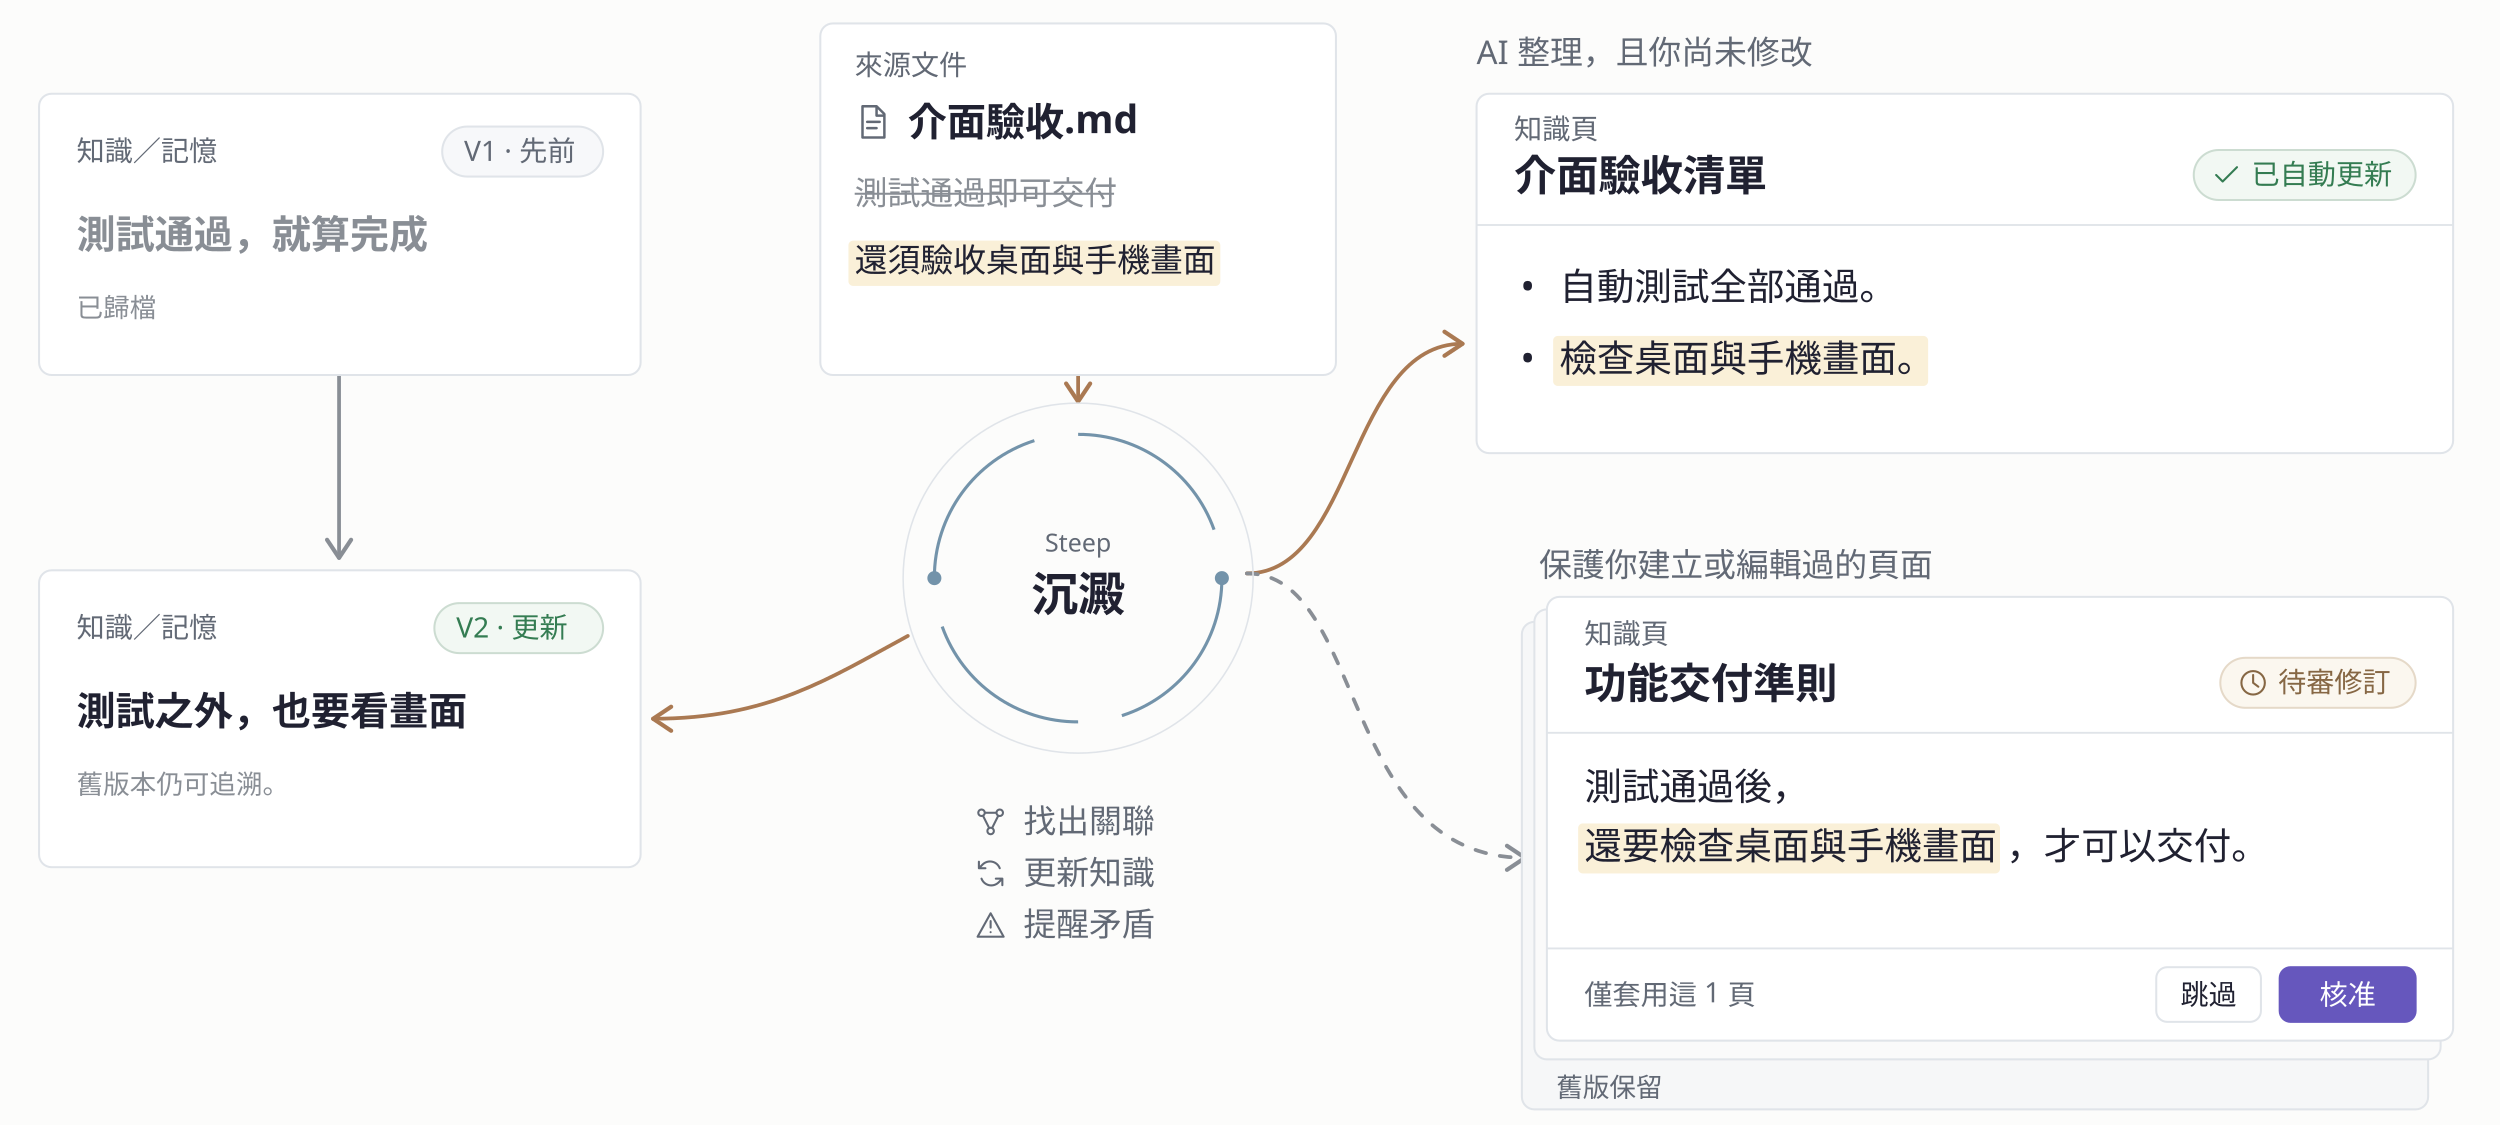
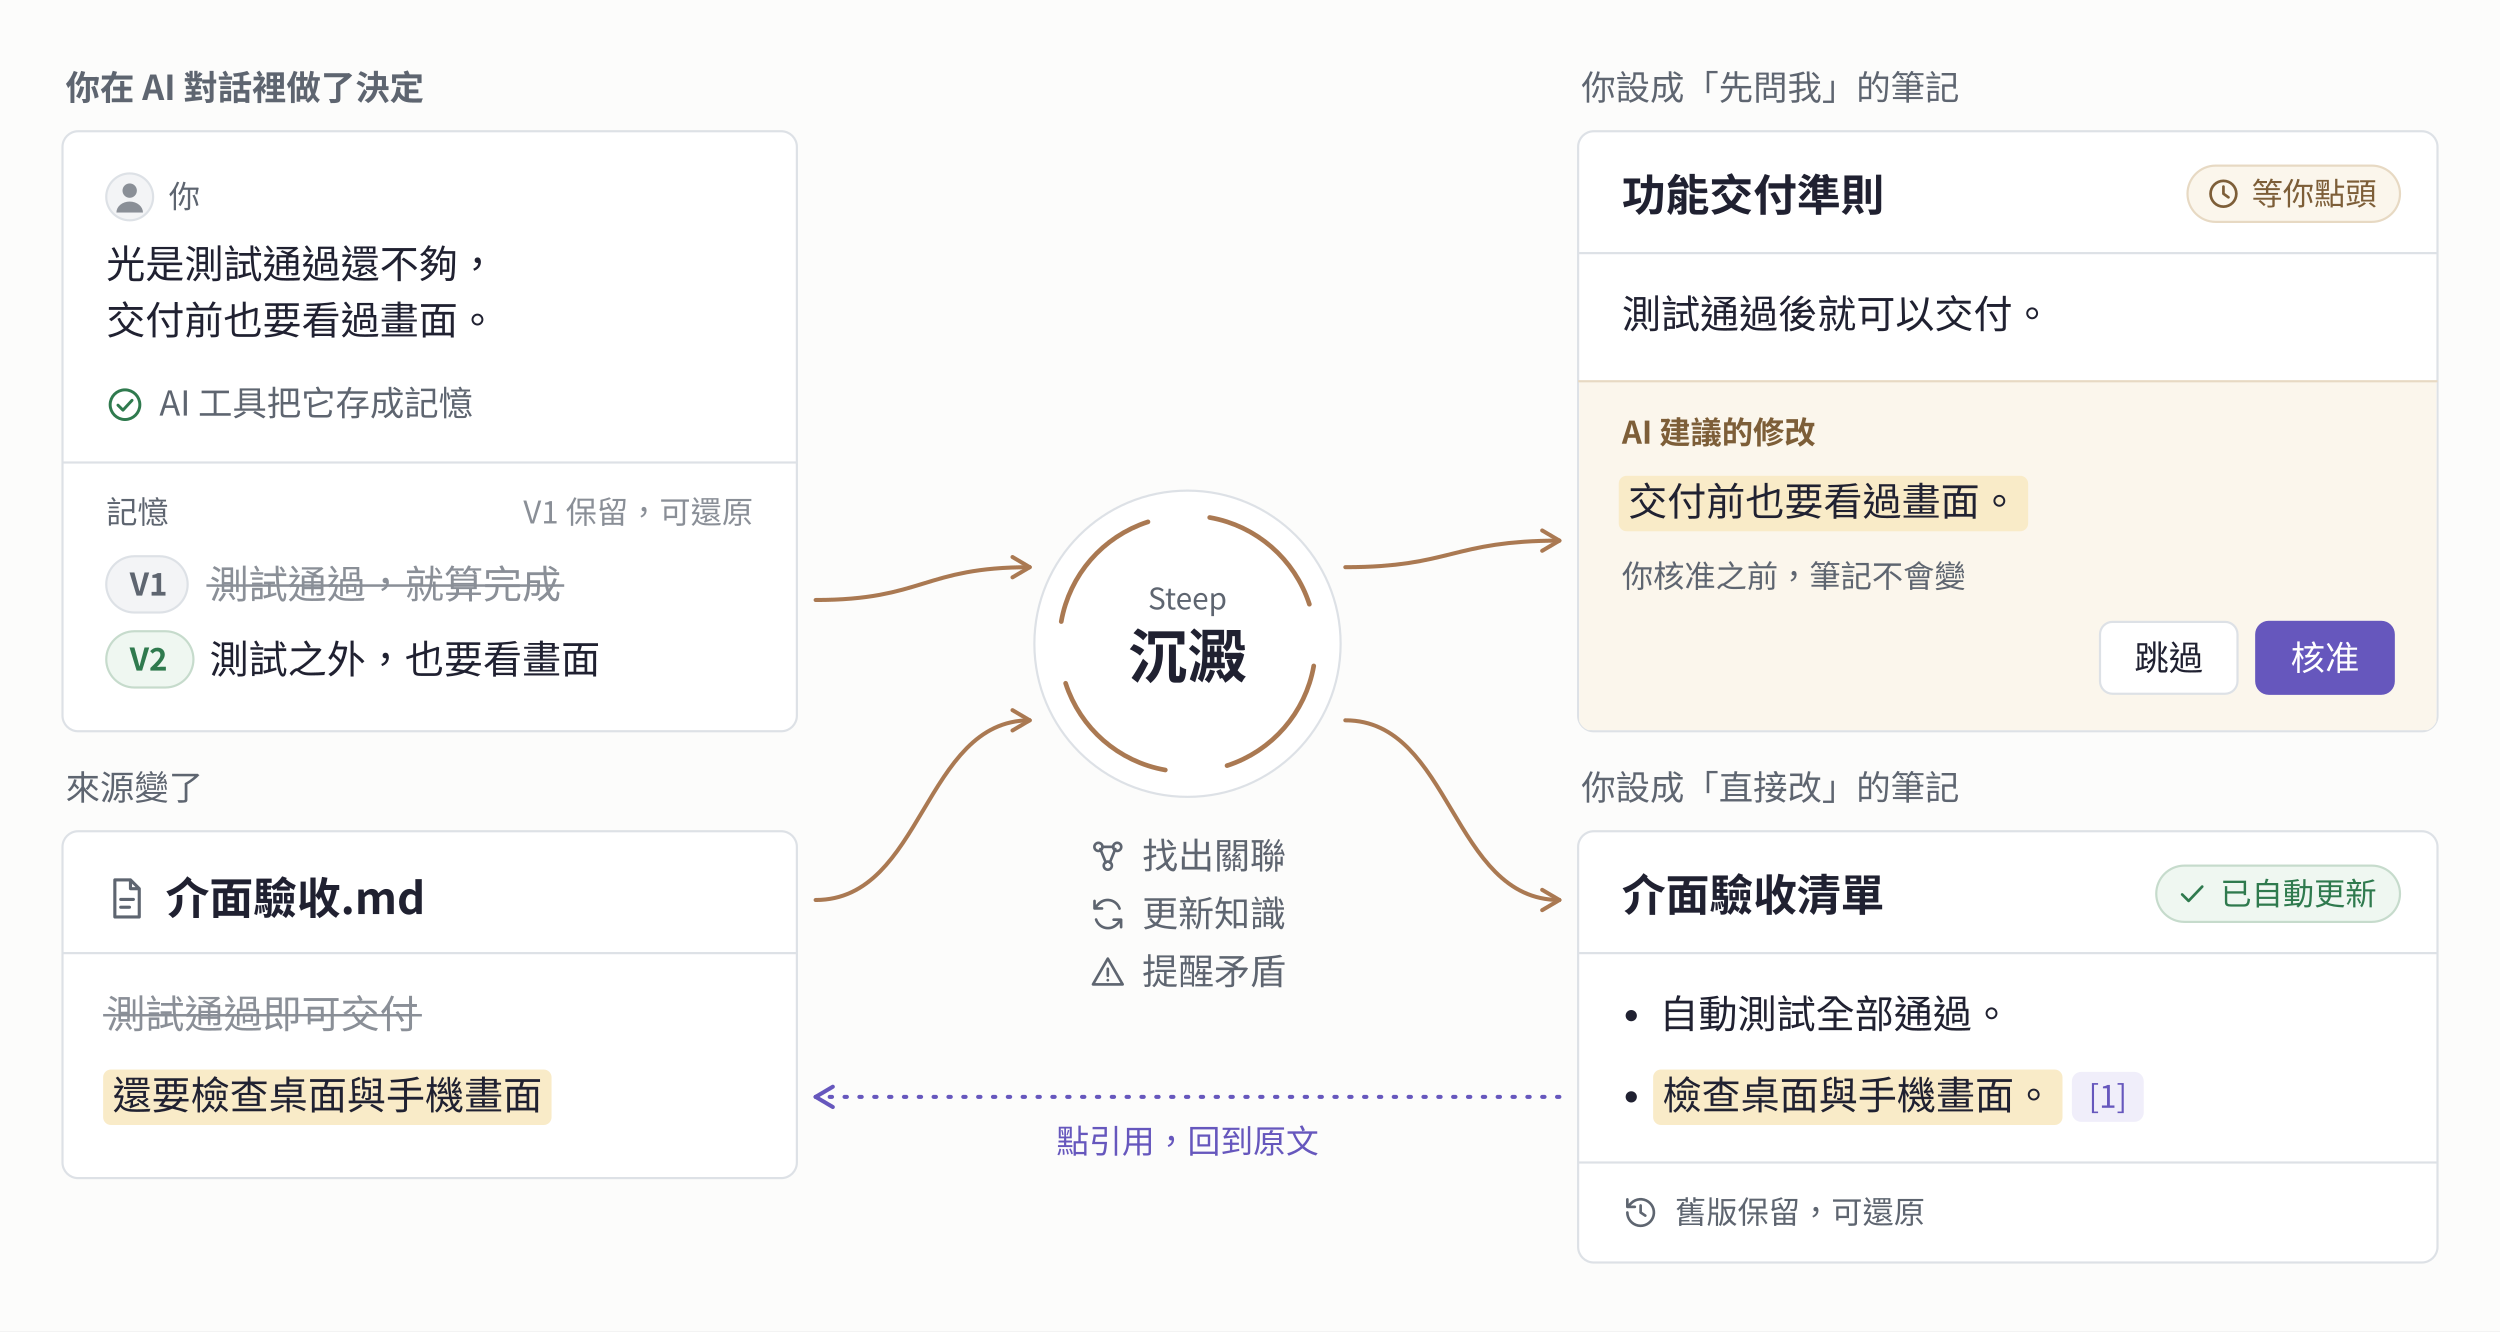
- <svg xmlns="http://www.w3.org/2000/svg" width="4800" height="2160" viewBox="0 0 1600 720" role="img" aria-labelledby="title desc">
-   <defs>
-     <marker id="warm" viewBox="0 0 10 10" refX="8" refY="5" markerWidth="8" markerHeight="8" orient="auto-start-reverse">
-       <path d="m2 1 6 4-6 4" fill="none" stroke="#AA7952" stroke-width="1.4" stroke-linecap="round" stroke-linejoin="round" />
-     </marker>
-     <marker id="gray" viewBox="0 0 10 10" refX="8" refY="5" markerWidth="8" markerHeight="8" orient="auto-start-reverse">
-       <path d="m2 1 6 4-6 4" fill="none" stroke="#898E95" stroke-width="1.4" stroke-linecap="round" stroke-linejoin="round" />
-     </marker>
-   </defs>
-   <rect width="1600" height="720" fill="#FCFCFB" />
-   <path d="M217 240V357" fill="none" stroke="#898E95" stroke-width="2.4" stroke-linecap="round" marker-end="url(#gray)" />
-   <path d="M581 407 C531 434 492 460 418 460" fill="none" stroke="#AA7952" stroke-width="2.4" stroke-linecap="round" marker-end="url(#warm)" />
-   <path d="M690 240V257" fill="none" stroke="#AA7952" stroke-width="2.4" stroke-linecap="round" marker-end="url(#warm)" />
-   <path d="M798 367 C867 367 863 220 936 220" fill="none" stroke="#AA7952" stroke-width="2.4" stroke-linecap="round" marker-end="url(#warm)" />
-   <path d="M798 367 C874 367 857 549 976 549" fill="none" stroke="#898E95" stroke-width="2.4" stroke-linecap="round" stroke-dasharray="7 9" marker-end="url(#gray)" />
-   <rect x="25" y="60" width="385" height="180" rx="8" fill="#FFFFFF" stroke="#E0E4E9" stroke-width="1.3" />
-   <text x="49" y="103" font-family="Instrument Sans, PingFang TC" font-size="18" font-weight="400" fill="#626975" text-anchor="start">知識／記憶</text>
-   <rect x="283" y="81" width="103" height="32" rx="16" fill="#F7F8FA" stroke="#E0E4E9" stroke-width="1.3" />
-   <text x="297" y="103" font-family="Instrument Sans, PingFang TC" font-size="18" font-weight="500" fill="#626975" text-anchor="start">V1 · 先前</text>
-   <text x="49" y="159" font-family="Instrument Sans, PingFang TC" font-size="25" font-weight="600" fill="#898E95" text-anchor="start">測試通過，就算完成</text>
-   <text x="49" y="203" font-family="Instrument Sans, PingFang TC" font-size="17" font-weight="400" fill="#898E95" text-anchor="start">已歸檔</text>
-   <rect x="25" y="365" width="385" height="190" rx="8" fill="#FFFFFF" stroke="#E0E4E9" stroke-width="1.3" />
-   <text x="49" y="408" font-family="Instrument Sans, PingFang TC" font-size="18" font-weight="400" fill="#626975" text-anchor="start">知識／記憶</text>
-   <rect x="278" y="386" width="108" height="32" rx="16" fill="#F2F8F3" stroke="#CCDCD1" stroke-width="1.3" />
-   <text x="292" y="408" font-family="Instrument Sans, PingFang TC" font-size="18" font-weight="500" fill="#347C52" text-anchor="start">V2 · 更新</text>
-   <text x="49" y="464" font-family="Instrument Sans, PingFang TC" font-size="25" font-weight="600" fill="#202131" text-anchor="start">測試之外，也要看畫面</text>
-   <text x="49" y="508" font-family="Instrument Sans, PingFang TC" font-size="17" font-weight="400" fill="#898E95" text-anchor="start">舊版本仍可追溯。</text>
-   <rect x="525" y="15" width="330" height="225" rx="8" fill="#FFFFFF" stroke="#E0E4E9" stroke-width="1.3" />
-   <text x="547" y="48" font-family="Instrument Sans, PingFang TC" font-size="18" font-weight="400" fill="#626975" text-anchor="start">來源文件</text>
-   <g transform="translate(547 66) scale(1)" fill="none" stroke="#626975" color="#626975" stroke-width="1.6" stroke-linecap="round" stroke-linejoin="round">
-     <path d="M5 2h9l5 5v15H5z M14 2v6h5 M8 12h8 M8 16h6" />
+ <svg xmlns="http://www.w3.org/2000/svg" width="1600" height="852" viewBox="0 0 1600 852" role="img" aria-labelledby="t d">
+   <rect width="1600" height="852" fill="#FCFCFB" />
+   <text x="42" y="64" font-family="'Instrument Sans','Noto Sans CJK TC','Noto Sans TC','PingFang TC',sans-serif" font-size="22" font-weight="600" fill="#5E6570">你在 AI 對話裡做了決定</text>
+   <text x="1012" y="64" font-family="'Instrument Sans','Noto Sans CJK TC','Noto Sans TC','PingFang TC',sans-serif" font-size="22" font-weight="500" fill="#5E6570">你設成「先問我」的筆記</text>
+   <text x="42" y="512" font-family="'Instrument Sans','Noto Sans CJK TC','Noto Sans TC','PingFang TC',sans-serif" font-size="22" font-weight="500" fill="#5E6570">來源變了</text>
+   <text x="1012" y="512" font-family="'Instrument Sans','Noto Sans CJK TC','Noto Sans TC','PingFang TC',sans-serif" font-size="22" font-weight="500" fill="#5E6570">你設成「直接改」的筆記</text>
+   <path d="M522 384 C591 384 591 363 659 363" fill="none" stroke="#AA7952" stroke-width="2.6" stroke-linecap="round" />
+   <path d="M-11 -6.5 0 0-11 6.5" transform="translate(659 363) rotate(0.0)" fill="none" stroke="#AA7952" stroke-width="2.6" stroke-linecap="round" stroke-linejoin="round" />
+   <path d="M861 363 C929 363 929 346 998 346" fill="none" stroke="#AA7952" stroke-width="2.6" stroke-linecap="round" />
+   <path d="M-11 -6.5 0 0-11 6.5" transform="translate(998 346) rotate(0.0)" fill="none" stroke="#AA7952" stroke-width="2.6" stroke-linecap="round" stroke-linejoin="round" />
+   <path d="M522 576 C591 576 591 461 659 461" fill="none" stroke="#AA7952" stroke-width="2.6" stroke-linecap="round" />
+   <path d="M-11 -6.5 0 0-11 6.5" transform="translate(659 461) rotate(0.0)" fill="none" stroke="#AA7952" stroke-width="2.6" stroke-linecap="round" stroke-linejoin="round" />
+   <path d="M861 461 C929 461 929 576 998 576" fill="none" stroke="#AA7952" stroke-width="2.6" stroke-linecap="round" />
+   <path d="M-11 -6.5 0 0-11 6.5" transform="translate(998 576) rotate(0.0)" fill="none" stroke="#AA7952" stroke-width="2.6" stroke-linecap="round" stroke-linejoin="round" />
+   <circle cx="760" cy="412" r="98" fill="#FFFFFF" stroke="#DDE1E6" stroke-width="1.4" />
+   <path d="M774.2 331.2A82 82 0 0 1 838.0 386.7" fill="none" stroke="#AA7952" stroke-width="3" stroke-linecap="round" />
+   <path d="M840.8 426.2A82 82 0 0 1 785.3 490.0" fill="none" stroke="#AA7952" stroke-width="3" stroke-linecap="round" />
+   <path d="M745.8 492.8A82 82 0 0 1 682.0 437.3" fill="none" stroke="#AA7952" stroke-width="3" stroke-linecap="round" />
+   <path d="M679.2 397.8A82 82 0 0 1 734.7 334.0" fill="none" stroke="#AA7952" stroke-width="3" stroke-linecap="round" />
+   <text x="760" y="390" font-family="'Instrument Sans','Noto Sans CJK TC','Noto Sans TC','PingFang TC',sans-serif" font-size="19" font-weight="400" fill="#5E6570" text-anchor="middle">Steep</text>
+   <text x="760" y="434" font-family="'Instrument Sans','Noto Sans CJK TC','Noto Sans TC','PingFang TC',sans-serif" font-size="38" font-weight="600" fill="#202131" text-anchor="middle">沉澱</text>
+   <g transform="translate(697 536) scale(1)" fill="none" stroke="#5E6570" color="#5E6570" stroke-width="1.7" stroke-linecap="round" stroke-linejoin="round">
+     <path d="M7.2 7.4 10.7 16 M16.8 7.4 13.3 16 M8.5 6h7" />
+     <circle cx="6" cy="6" r="2.6" />
+     <circle cx="18" cy="6" r="2.6" />
+     <circle cx="12" cy="18" r="2.6" />
  </g>
-   <text x="581" y="87" font-family="Instrument Sans, PingFang TC" font-size="25" font-weight="600" fill="#202131" text-anchor="start">介面驗收.md</text>
-   <text x="547" y="131" font-family="Instrument Sans, PingFang TC" font-size="21" font-weight="400" fill="#898E95" text-anchor="start">測試通過即可交付</text>
-   <path d="M547 124H713" stroke="#898E95" stroke-width="1.3" />
-   <rect x="543" y="154" width="238" height="29" rx="3" fill="#FAF0D8" stroke="none" stroke-width="1.3" />
-   <text x="547" y="174" font-family="Instrument Sans, PingFang TC" font-size="21" font-weight="400" fill="#202131" text-anchor="start">還須驗收桌面與手機畫面</text>
-   <circle cx="690" cy="370" r="112" fill="none" stroke="#E0E4E9" stroke-width="1" />
-   <path d="M690 278A92 92 0 0 1 777 339" fill="none" stroke="#7393AA" stroke-width="2" />
-   <path d="M782 370A92 92 0 0 1 718 458" fill="none" stroke="#7393AA" stroke-width="2" />
-   <path d="M690 462A92 92 0 0 1 603 401" fill="none" stroke="#7393AA" stroke-width="2" />
-   <path d="M598 370A92 92 0 0 1 662 282" fill="none" stroke="#7393AA" stroke-width="2" />
-   <circle cx="598" cy="370" r="4.5" fill="#7393AA" />
-   <circle cx="782" cy="370" r="4.5" fill="#7393AA" />
-   <text x="690" y="353" font-family="Instrument Sans, PingFang TC" font-size="16" font-weight="400" fill="#626975" text-anchor="middle">Steep</text>
-   <text x="690" y="391" font-family="Instrument Sans, PingFang TC" font-size="30" font-weight="600" fill="#202131" text-anchor="middle">沉澱</text>
-   <g transform="translate(624 516) scale(0.8333333)" fill="none" stroke="#626975" color="#626975" stroke-width="1.6" stroke-linecap="round" stroke-linejoin="round">
-     <path d="m5 5 14 0-7 14z" />
-     <circle cx="5" cy="5" r="2.5" fill="#FCFCFB" />
-     <circle cx="19" cy="5" r="2.5" fill="#FCFCFB" />
-     <circle cx="12" cy="19" r="2.5" fill="#FCFCFB" />
+   <text x="731" y="556" font-family="'Instrument Sans','Noto Sans CJK TC','Noto Sans TC','PingFang TC',sans-serif" font-size="23" font-weight="400" fill="#5E6570">找出關聯</text>
+   <g transform="translate(697 573) scale(1)" fill="none" stroke="#5E6570" color="#5E6570" stroke-width="1.7" stroke-linecap="round" stroke-linejoin="round">
+     <path d="M19.5 8.5a8 8 0 0 0-13.6-2.8L3.5 8.4 M3.5 3.6v4.8h4.8 M4.5 15.5a8 8 0 0 0 13.6 2.8l2.4-2.7 M20.5 20.4v-4.8h-4.8" />
  </g>
-   <text x="655" y="533" font-family="Instrument Sans, PingFang TC" font-size="21" font-weight="400" fill="#626975" text-anchor="start">找出關聯</text>
-   <g transform="translate(624 549) scale(0.8333333)" fill="none" stroke="#626975" color="#626975" stroke-width="1.6" stroke-linecap="round" stroke-linejoin="round">
-     <path d="M19 8a8 8 0 0 0-13-3L3 8m0-5v5h5 M5 16a8 8 0 0 0 13 3l3-3m0 5v-5h-5" />
+   <text x="731" y="593" font-family="'Instrument Sans','Noto Sans CJK TC','Noto Sans TC','PingFang TC',sans-serif" font-size="23" font-weight="400" fill="#5E6570">更新知識</text>
+   <g transform="translate(697 610) scale(1)" fill="none" stroke="#5E6570" color="#5E6570" stroke-width="1.7" stroke-linecap="round" stroke-linejoin="round">
+     <path d="M12 3.5 21.5 20h-19z M12 10v4.5" />
+     <circle cx="12" cy="17.3" r=".9" fill="currentColor" stroke="none" />
  </g>
-   <text x="655" y="566" font-family="Instrument Sans, PingFang TC" font-size="21" font-weight="400" fill="#626975" text-anchor="start">更新知識</text>
-   <g transform="translate(624 582) scale(0.8333333)" fill="none" stroke="#626975" color="#626975" stroke-width="1.6" stroke-linecap="round" stroke-linejoin="round">
-     <path d="m12 3 10 18H2z M12 9v5" />
-     <circle cx="12" cy="17.5" r=".8" fill="currentColor" stroke="none" />
+   <text x="731" y="630" font-family="'Instrument Sans','Noto Sans CJK TC','Noto Sans TC','PingFang TC',sans-serif" font-size="23" font-weight="400" fill="#5E6570">提醒矛盾</text>
+   <rect x="40" y="84" width="470" height="384" rx="10" fill="#FFFFFF" stroke="#DDE1E6" stroke-width="1.4" />
+   <circle cx="83" cy="126" r="15" fill="#F3F4F6" stroke="#DDE1E6" stroke-width="1.4" />
+   <circle cx="83" cy="122" r="4.6" fill="#8A8F97" />
+   <path d="M74.5 136a8.5 7 0 0 1 17 0" fill="#8A8F97" />
+   <text x="108" y="133" font-family="'Instrument Sans','Noto Sans CJK TC','Noto Sans TC','PingFang TC',sans-serif" font-size="20" font-weight="500" fill="#5E6570">你</text>
+   <text x="68" y="178" font-family="'Instrument Sans','Noto Sans CJK TC','Noto Sans TC','PingFang TC',sans-serif" font-size="25" font-weight="400" fill="#202131">光是測試通過還不夠，</text>
+   <text x="68" y="214" font-family="'Instrument Sans','Noto Sans CJK TC','Noto Sans TC','PingFang TC',sans-serif" font-size="25" font-weight="400" fill="#202131">交付前也要看過畫面。</text>
+   <g transform="translate(68 247) scale(1)" fill="none" stroke="#2F7A4E" color="#2F7A4E" stroke-width="1.9" stroke-linecap="round" stroke-linejoin="round">
+     <circle cx="12" cy="12" r="9.5" />
+     <path d="m7.5 12.3 3.2 3.2 5.8-6.3" />
  </g>
-   <text x="655" y="599" font-family="Instrument Sans, PingFang TC" font-size="21" font-weight="400" fill="#626975" text-anchor="start">提醒矛盾</text>
-   <text x="945" y="41" font-family="Instrument Sans, PingFang TC" font-size="21" font-weight="500" fill="#626975" text-anchor="start">AI 整理，且你尚未修改</text>
-   <rect x="945" y="60" width="625" height="230" rx="8" fill="#FFFFFF" stroke="#E0E4E9" stroke-width="1.3" />
-   <text x="969" y="89" font-family="Instrument Sans, PingFang TC" font-size="18" font-weight="400" fill="#626975" text-anchor="start">知識頁</text>
-   <text x="969" y="122" font-family="Instrument Sans, PingFang TC" font-size="27" font-weight="600" fill="#202131" text-anchor="start">介面驗收清單</text>
-   <rect x="1404" y="96" width="142" height="32" rx="16" fill="#F2F8F3" stroke="#CCDCD1" stroke-width="1.3" />
-   <g transform="translate(1415 102) scale(0.8333333)" fill="none" stroke="#347C52" color="#347C52" stroke-width="1.6" stroke-linecap="round" stroke-linejoin="round">
-     <path d="m4 12 5 5L20 6" />
+   <text x="102" y="266" font-family="'Instrument Sans','Noto Sans CJK TC','Noto Sans TC','PingFang TC',sans-serif" font-size="22" font-weight="400" fill="#5E6570">AI 工具把它存成記憶</text>
+   <path d="M40 296H510" fill="none" stroke="#DDE1E6" stroke-width="1.4" />
+   <text x="68" y="335" font-family="'Instrument Sans','Noto Sans CJK TC','Noto Sans TC','PingFang TC',sans-serif" font-size="20" font-weight="500" fill="#5E6570">記憶</text>
+   <text x="482" y="335" font-family="'Instrument Sans','Noto Sans CJK TC','Noto Sans TC','PingFang TC',sans-serif" font-size="20" font-weight="400" fill="#8A8F97" text-anchor="end">V1 保留，可還原</text>
+   <rect x="68" y="356" width="52.1" height="36" rx="18" fill="#F3F4F6" stroke="#DDE1E6" stroke-width="1.4" />
+   <text x="83" y="381.2" font-family="'Instrument Sans','Noto Sans CJK TC','Noto Sans TC','PingFang TC',sans-serif" font-size="20" font-weight="600" fill="#5E6570">V1</text>
+   <text x="134.1" y="383" font-family="'Instrument Sans','Noto Sans CJK TC','Noto Sans TC','PingFang TC',sans-serif" font-size="25" font-weight="400" fill="#8A8F97">測試通過，就算完成</text>
+   <path d="M132.1 374.75H361.1" stroke="#8A8F97" stroke-width="1.6" />
+   <rect x="68" y="404" width="55.8" height="36" rx="18" fill="#EFF7F1" stroke="#C6DBCC" stroke-width="1.4" />
+   <text x="83" y="429.2" font-family="'Instrument Sans','Noto Sans CJK TC','Noto Sans TC','PingFang TC',sans-serif" font-size="20" font-weight="600" fill="#2F7A4E">V2</text>
+   <text x="134.1" y="431" font-family="'Instrument Sans','Noto Sans CJK TC','Noto Sans TC','PingFang TC',sans-serif" font-size="25" font-weight="500" fill="#202131">測試之外，也要看畫面</text>
+   <clipPath id="cb">
+     <rect x="1010" y="84" width="550" height="384" rx="10" />
+   </clipPath>
+   <rect x="1010" y="84" width="550" height="384" rx="10" fill="#FFFFFF" stroke="#DDE1E6" stroke-width="1.4" />
+   <text x="1038" y="135" font-family="'Instrument Sans','Noto Sans CJK TC','Noto Sans TC','PingFang TC',sans-serif" font-size="28" font-weight="600" fill="#202131">功能交付準則</text>
+   <rect x="1400" y="106" width="136" height="36" rx="18" fill="#FBF6EC" stroke="#E7D9C3" stroke-width="1.4" />
+   <g transform="translate(1412 113) scale(0.916667)" fill="none" stroke="#7D5E38" color="#7D5E38" stroke-width="1.9" stroke-linecap="round" stroke-linejoin="round">
+     <circle cx="12" cy="12" r="9" />
+     <path d="M12 7v5l3.5 2.5" />
  </g>
-   <text x="1441" y="118" font-family="Instrument Sans, PingFang TC" font-size="18" font-weight="500" fill="#347C52" text-anchor="start">已自動更新</text>
-   <path d="M945 144L1570 144" fill="none" stroke="#E0E4E9" stroke-width="1.2" />
-   <text x="973" y="192" font-family="Instrument Sans, PingFang TC" font-size="25" font-weight="400" fill="#202131" text-anchor="start">•</text>
-   <text x="998" y="192" font-family="Instrument Sans, PingFang TC" font-size="24" font-weight="400" fill="#202131" text-anchor="start">自動測試全部通過。</text>
-   <text x="973" y="238" font-family="Instrument Sans, PingFang TC" font-size="25" font-weight="400" fill="#202131" text-anchor="start">•</text>
-   <rect x="994" y="215" width="240" height="32" rx="3" fill="#FAF0D8" stroke="none" stroke-width="1.3" />
-   <text x="998" y="238" font-family="Instrument Sans, PingFang TC" font-size="24" font-weight="400" fill="#202131" text-anchor="start">檢查桌面與手機畫面。</text>
-   <text x="985" y="369" font-family="Instrument Sans, PingFang TC" font-size="21" font-weight="500" fill="#626975" text-anchor="start">保護你建立或編輯過的頁面</text>
-   <rect x="974" y="398" width="580" height="312" rx="8" fill="#F6F7F8" stroke="#E0E4E9" stroke-width="1.3" />
-   <rect x="982" y="390" width="580" height="288" rx="8" fill="#FAFAFA" stroke="#E0E4E9" stroke-width="1.3" />
-   <rect x="990" y="382" width="580" height="284" rx="8" fill="#FFFFFF" stroke="#E0E4E9" stroke-width="1.3" />
-   <text x="1014" y="412" font-family="Instrument Sans, PingFang TC" font-size="18" font-weight="400" fill="#626975" text-anchor="start">知識頁</text>
-   <text x="1014" y="447" font-family="Instrument Sans, PingFang TC" font-size="27" font-weight="600" fill="#202131" text-anchor="start">功能交付準則</text>
-   <rect x="1421" y="421" width="125" height="32" rx="16" fill="#FBF7EF" stroke="#E5D9C8" stroke-width="1.3" />
-   <g transform="translate(1432 427) scale(0.8333333)" fill="none" stroke="#866744" color="#866744" stroke-width="1.6" stroke-linecap="round" stroke-linejoin="round">
-     <circle cx="12" cy="12" r="9" />
-     <path d="M12 6v6l4 3" />
+   <text x="1441" y="131.2" font-family="'Instrument Sans','Noto Sans CJK TC','Noto Sans TC','PingFang TC',sans-serif" font-size="20" font-weight="500" fill="#7D5E38">等你點頭</text>
+   <path d="M1010 162H1560" fill="none" stroke="#DDE1E6" stroke-width="1.4" />
+   <text x="1038" y="210" font-family="'Instrument Sans','Noto Sans CJK TC','Noto Sans TC','PingFang TC',sans-serif" font-size="25" font-weight="400" fill="#202131">測試通過後就可以交付。</text>
+   <g clip-path="url(#cb)">
+     <rect x="1010.7" y="244" width="548.6" height="223.3" fill="#FBF6EC" />
  </g>
-   <text x="1458" y="443" font-family="Instrument Sans, PingFang TC" font-size="18" font-weight="500" fill="#866744" text-anchor="start">待審修訂</text>
-   <path d="M990 469L1570 469" fill="none" stroke="#E0E4E9" stroke-width="1.2" />
-   <text x="1014" y="512" font-family="Instrument Sans, PingFang TC" font-size="24" font-weight="400" fill="#202131" text-anchor="start">測試通過後，</text>
-   <rect x="1010" y="527" width="270" height="32" rx="3" fill="#FAF0D8" stroke="none" stroke-width="1.3" />
-   <text x="1014" y="550" font-family="Instrument Sans, PingFang TC" font-size="24" font-weight="400" fill="#202131" text-anchor="start">還要檢查桌面與手機畫面</text>
-   <text x="1284" y="550" font-family="Instrument Sans, PingFang TC" font-size="24" font-weight="400" fill="#202131" text-anchor="start">，才可以交付。</text>
-   <path d="M990 607L1570 607" fill="none" stroke="#E0E4E9" stroke-width="1.2" />
-   <text x="1014" y="643" font-family="Instrument Sans, PingFang TC" font-size="18" font-weight="500" fill="#626975" text-anchor="start">僅套用這 1 頁</text>
-   <rect x="1380" y="619" width="67" height="35" rx="7" fill="#FFFFFF" stroke="#E0E4E9" stroke-width="1.3" />
-   <text x="1413.5" y="643" font-family="Instrument Sans, PingFang TC" font-size="18" font-weight="500" fill="#202131" text-anchor="middle">跳過</text>
-   <rect x="1459" y="619" width="87" height="35" rx="7" fill="#6657BD" stroke="#6657BD" stroke-width="1.3" />
-   <text x="1502.5" y="643" font-family="Instrument Sans, PingFang TC" font-size="18" font-weight="500" fill="#FFFFFF" text-anchor="middle">核准</text>
-   <text x="996" y="702" font-family="Instrument Sans, PingFang TC" font-size="17" font-weight="400" fill="#626975" text-anchor="start">舊版保留</text>
+   <path d="M1010 244H1560" fill="none" stroke="#E7D9C3" stroke-width="1.4" />
+   <text x="1038" y="284" font-family="'Instrument Sans','Noto Sans CJK TC','Noto Sans TC','PingFang TC',sans-serif" font-size="20" font-weight="600" fill="#7D5E38">AI 建議的修改</text>
+   <rect x="1036" y="304.5" width="262" height="35.5" rx="5" fill="#F9EBC8" />
+   <text x="1042" y="330" font-family="'Instrument Sans','Noto Sans CJK TC','Noto Sans TC','PingFang TC',sans-serif" font-size="25" font-weight="400" fill="#202131">交付前也要看過畫面。</text>
+   <text x="1038" y="376" font-family="'Instrument Sans','Noto Sans CJK TC','Noto Sans TC','PingFang TC',sans-serif" font-size="20" font-weight="400" fill="#5E6570">你核准之前，筆記不會變</text>
+   <rect x="1444" y="398" width="88" height="46" rx="8" fill="#6657BD" stroke="#6657BD" stroke-width="1.4" />
+   <text x="1488" y="429" font-family="'Instrument Sans','Noto Sans CJK TC','Noto Sans TC','PingFang TC',sans-serif" font-size="22" font-weight="500" fill="#FFFFFF" text-anchor="middle">核准</text>
+   <rect x="1344" y="398" width="88" height="46" rx="8" fill="#FFFFFF" stroke="#DDE1E6" stroke-width="1.4" />
+   <text x="1388" y="429" font-family="'Instrument Sans','Noto Sans CJK TC','Noto Sans TC','PingFang TC',sans-serif" font-size="22" font-weight="500" fill="#202131" text-anchor="middle">跳過</text>
+   <rect x="40" y="532" width="470" height="222" rx="10" fill="#FFFFFF" stroke="#DDE1E6" stroke-width="1.4" />
+   <g transform="translate(66 560) scale(1.25)" fill="none" stroke="#5E6570" color="#5E6570" stroke-width="1.6" stroke-linecap="round" stroke-linejoin="round">
+     <path d="M6 2.5h8l4.5 4.5v14.5H6z M14 2.5V7h4.5 M9 12.5h6.5 M9 16.5h4.5" />
+   </g>
+   <text x="106" y="585" font-family="'Instrument Sans','Noto Sans CJK TC','Noto Sans TC','PingFang TC',sans-serif" font-size="28" font-weight="600" fill="#202131">介面驗收.md</text>
+   <path d="M40 610H510" fill="none" stroke="#DDE1E6" stroke-width="1.4" />
+   <text x="68" y="658" font-family="'Instrument Sans','Noto Sans CJK TC','Noto Sans TC','PingFang TC',sans-serif" font-size="25" font-weight="400" fill="#8A8F97">測試通過即可交付</text>
+   <path d="M66 649.75H270.0" stroke="#8A8F97" stroke-width="1.6" />
+   <rect x="66" y="684.5" width="287" height="35.5" rx="5" fill="#F9EBC8" />
+   <text x="72" y="710" font-family="'Instrument Sans','Noto Sans CJK TC','Noto Sans TC','PingFang TC',sans-serif" font-size="25" font-weight="400" fill="#202131">還要檢查桌面與手機畫面</text>
+   <rect x="1010" y="532" width="550" height="276" rx="10" fill="#FFFFFF" stroke="#DDE1E6" stroke-width="1.4" />
+   <text x="1038" y="583" font-family="'Instrument Sans','Noto Sans CJK TC','Noto Sans TC','PingFang TC',sans-serif" font-size="28" font-weight="600" fill="#202131">介面驗收清單</text>
+   <rect x="1380" y="554" width="156" height="36" rx="18" fill="#EFF7F1" stroke="#C6DBCC" stroke-width="1.4" />
+   <g transform="translate(1392 561) scale(0.916667)" fill="none" stroke="#2F7A4E" color="#2F7A4E" stroke-width="1.9" stroke-linecap="round" stroke-linejoin="round">
+     <path d="m5 12.5 4.5 4.5L19 7" />
+   </g>
+   <text x="1421" y="579.2" font-family="'Instrument Sans','Noto Sans CJK TC','Noto Sans TC','PingFang TC',sans-serif" font-size="20" font-weight="500" fill="#2F7A4E">已自動更新</text>
+   <path d="M1010 610H1560" fill="none" stroke="#DDE1E6" stroke-width="1.4" />
+   <circle cx="1044" cy="650" r="3.6" fill="#202131" />
+   <text x="1062" y="658" font-family="'Instrument Sans','Noto Sans CJK TC','Noto Sans TC','PingFang TC',sans-serif" font-size="25" font-weight="400" fill="#202131">自動測試全部通過。</text>
+   <circle cx="1044" cy="702" r="3.6" fill="#202131" />
+   <rect x="1058" y="684.5" width="262" height="35.5" rx="5" fill="#F9EBC8" />
+   <text x="1064" y="710" font-family="'Instrument Sans','Noto Sans CJK TC','Noto Sans TC','PingFang TC',sans-serif" font-size="25" font-weight="400" fill="#202131">檢查桌面與手機畫面。</text>
+   <rect x="1326" y="686" width="46" height="32" rx="6" fill="#F0EEFA" />
+   <text x="1349" y="709" font-family="'JetBrains Mono','Noto Sans CJK TC','Noto Sans TC','PingFang TC',sans-serif" font-size="20" font-weight="500" fill="#6657BD" text-anchor="middle">[1]</text>
+   <path d="M1010 744H1560" fill="none" stroke="#DDE1E6" stroke-width="1.4" />
+   <g transform="translate(1038 764) scale(1)" fill="none" stroke="#5E6570" color="#5E6570" stroke-width="1.7" stroke-linecap="round" stroke-linejoin="round">
+     <path d="M3.5 12a8.5 8.5 0 1 0 2.6-6.1L3.5 8.4 M3.5 3.6v4.8h4.8 M12 7.5V12l3 2" />
+   </g>
+   <text x="1072" y="783" font-family="'Instrument Sans','Noto Sans CJK TC','Noto Sans TC','PingFang TC',sans-serif" font-size="20" font-weight="400" fill="#5E6570">舊版保留，可還原</text>
+   <path d="M998 702 L522 702" fill="none" stroke="#6657BD" stroke-width="2.6" stroke-linecap="round" stroke-dasharray="1.5 8" />
+   <path d="M-11 -6.5 0 0-11 6.5" transform="translate(522 702) rotate(180.0)" fill="none" stroke="#6657BD" stroke-width="2.6" stroke-linecap="round" stroke-linejoin="round" />
+   <text x="760" y="738" font-family="'Instrument Sans','Noto Sans CJK TC','Noto Sans TC','PingFang TC',sans-serif" font-size="21" font-weight="500" fill="#6657BD" text-anchor="middle">點引用，回到原文</text>
</svg>
